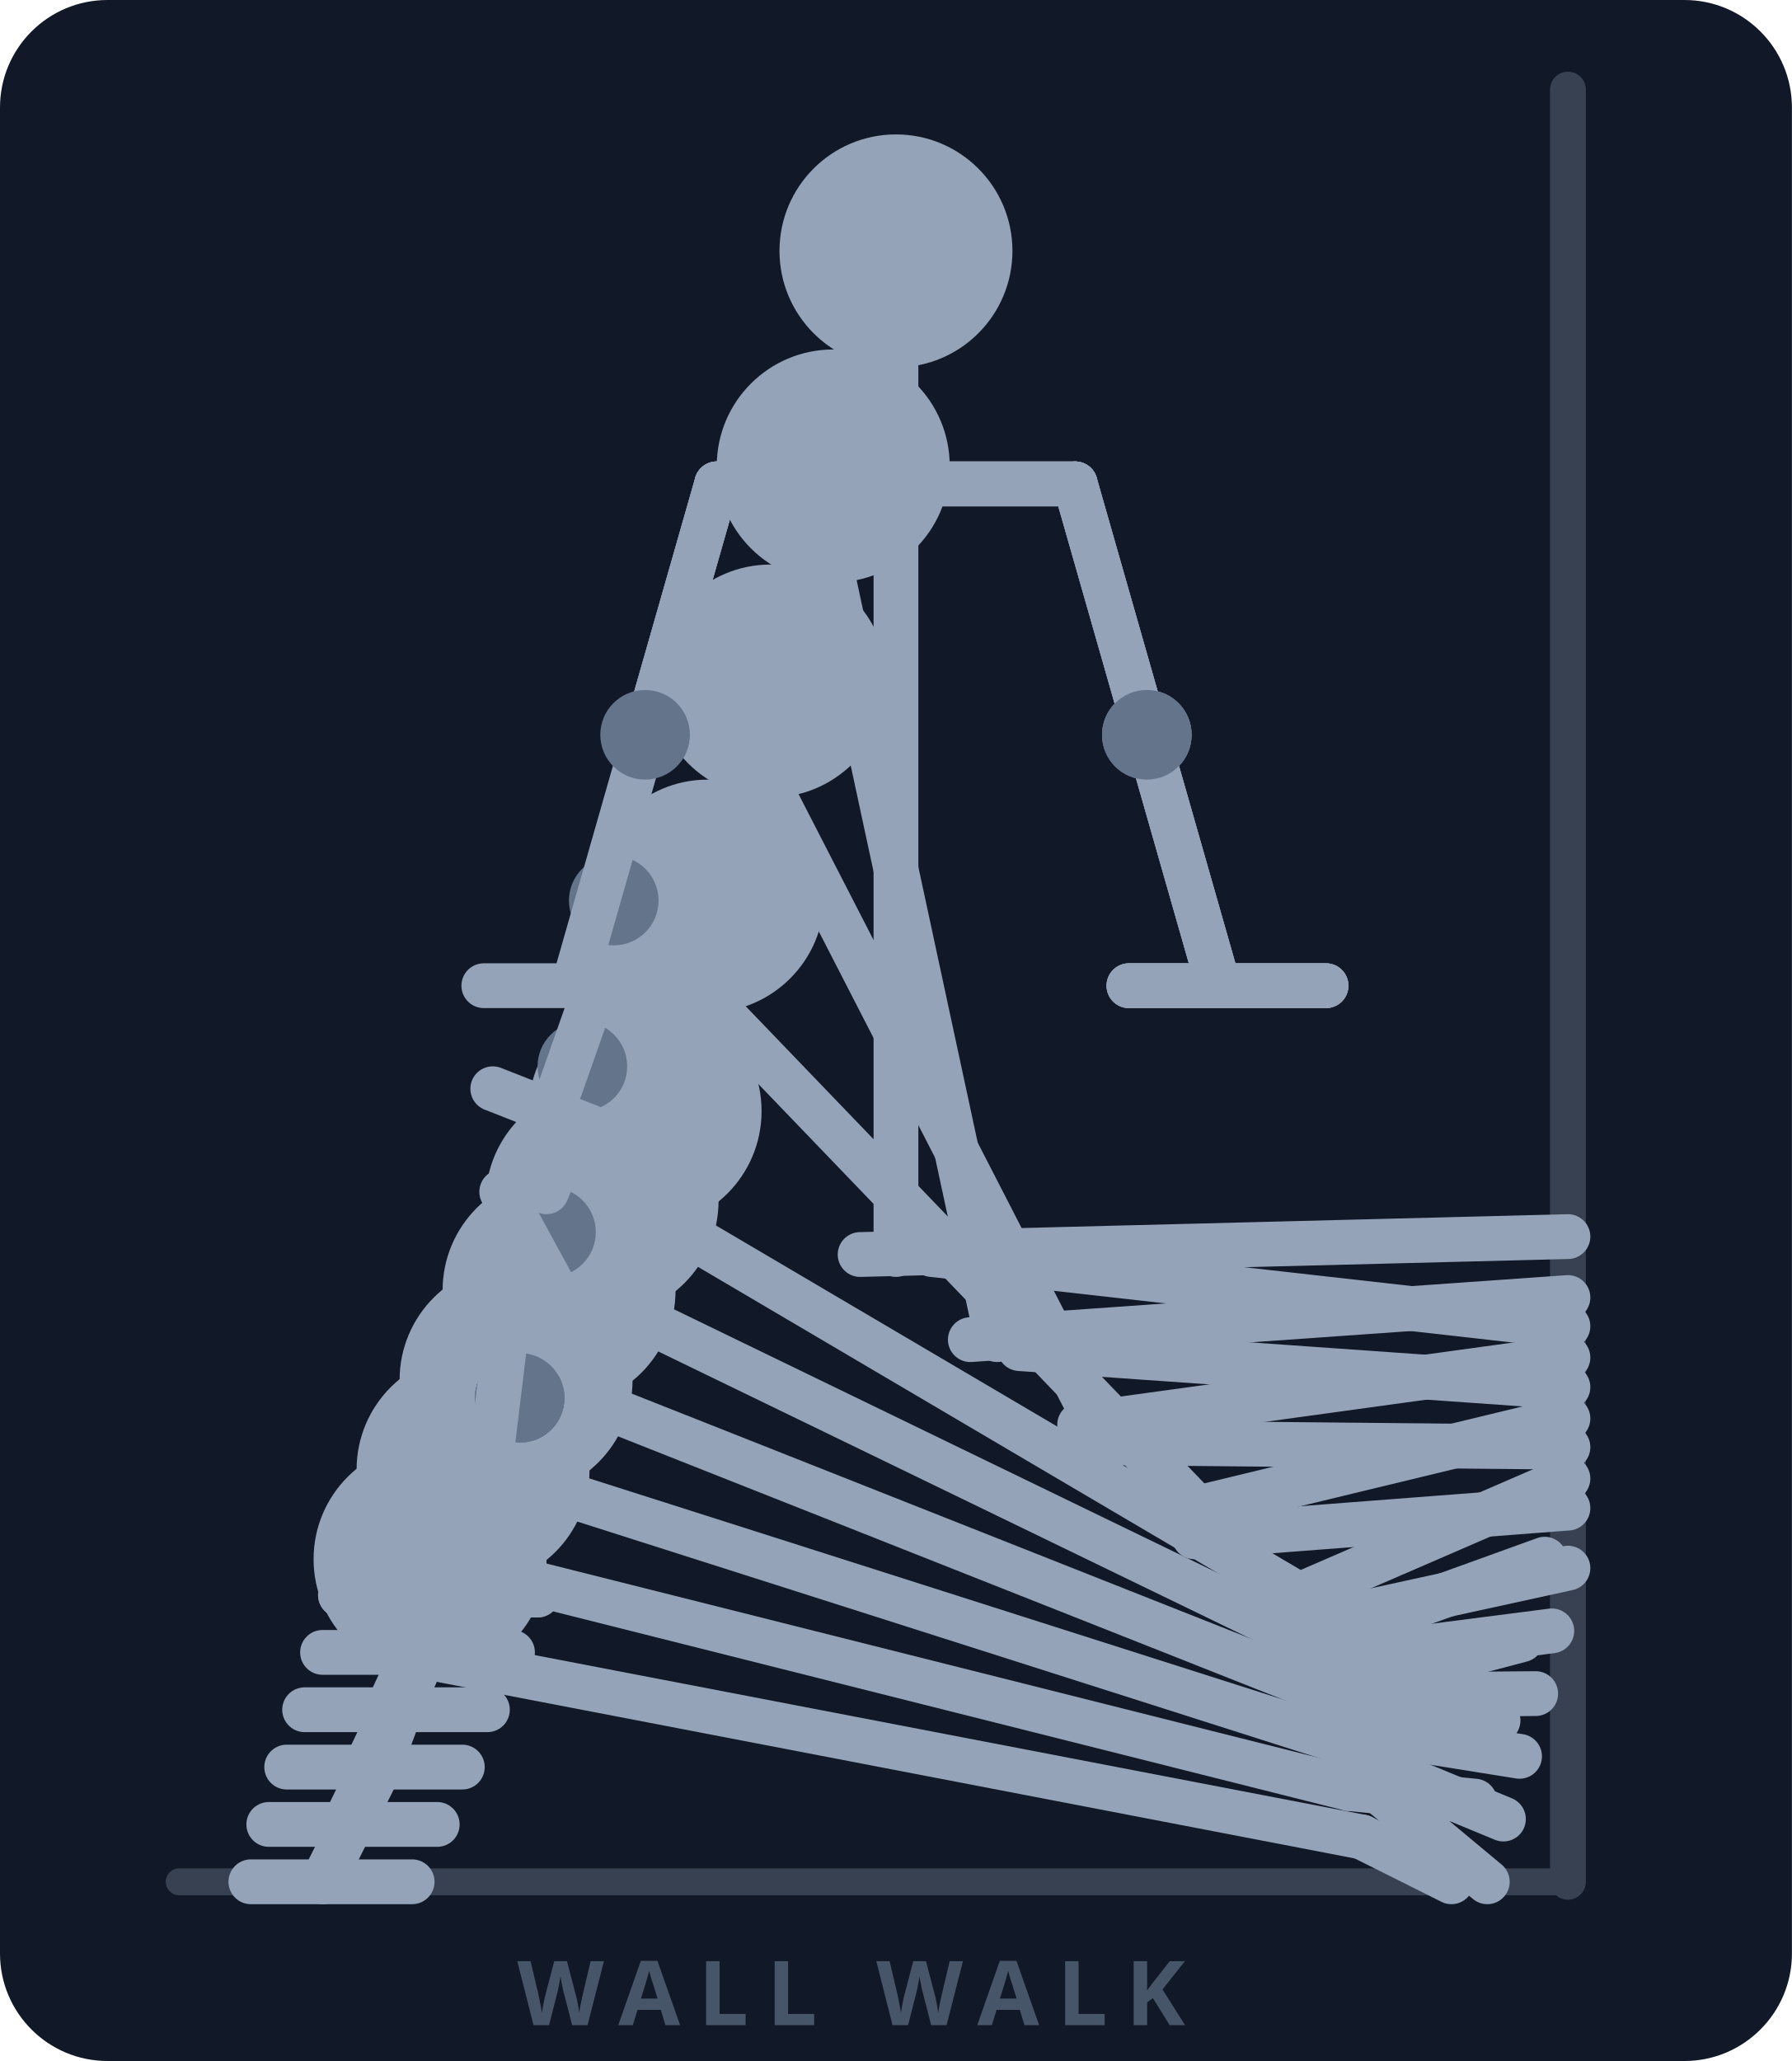
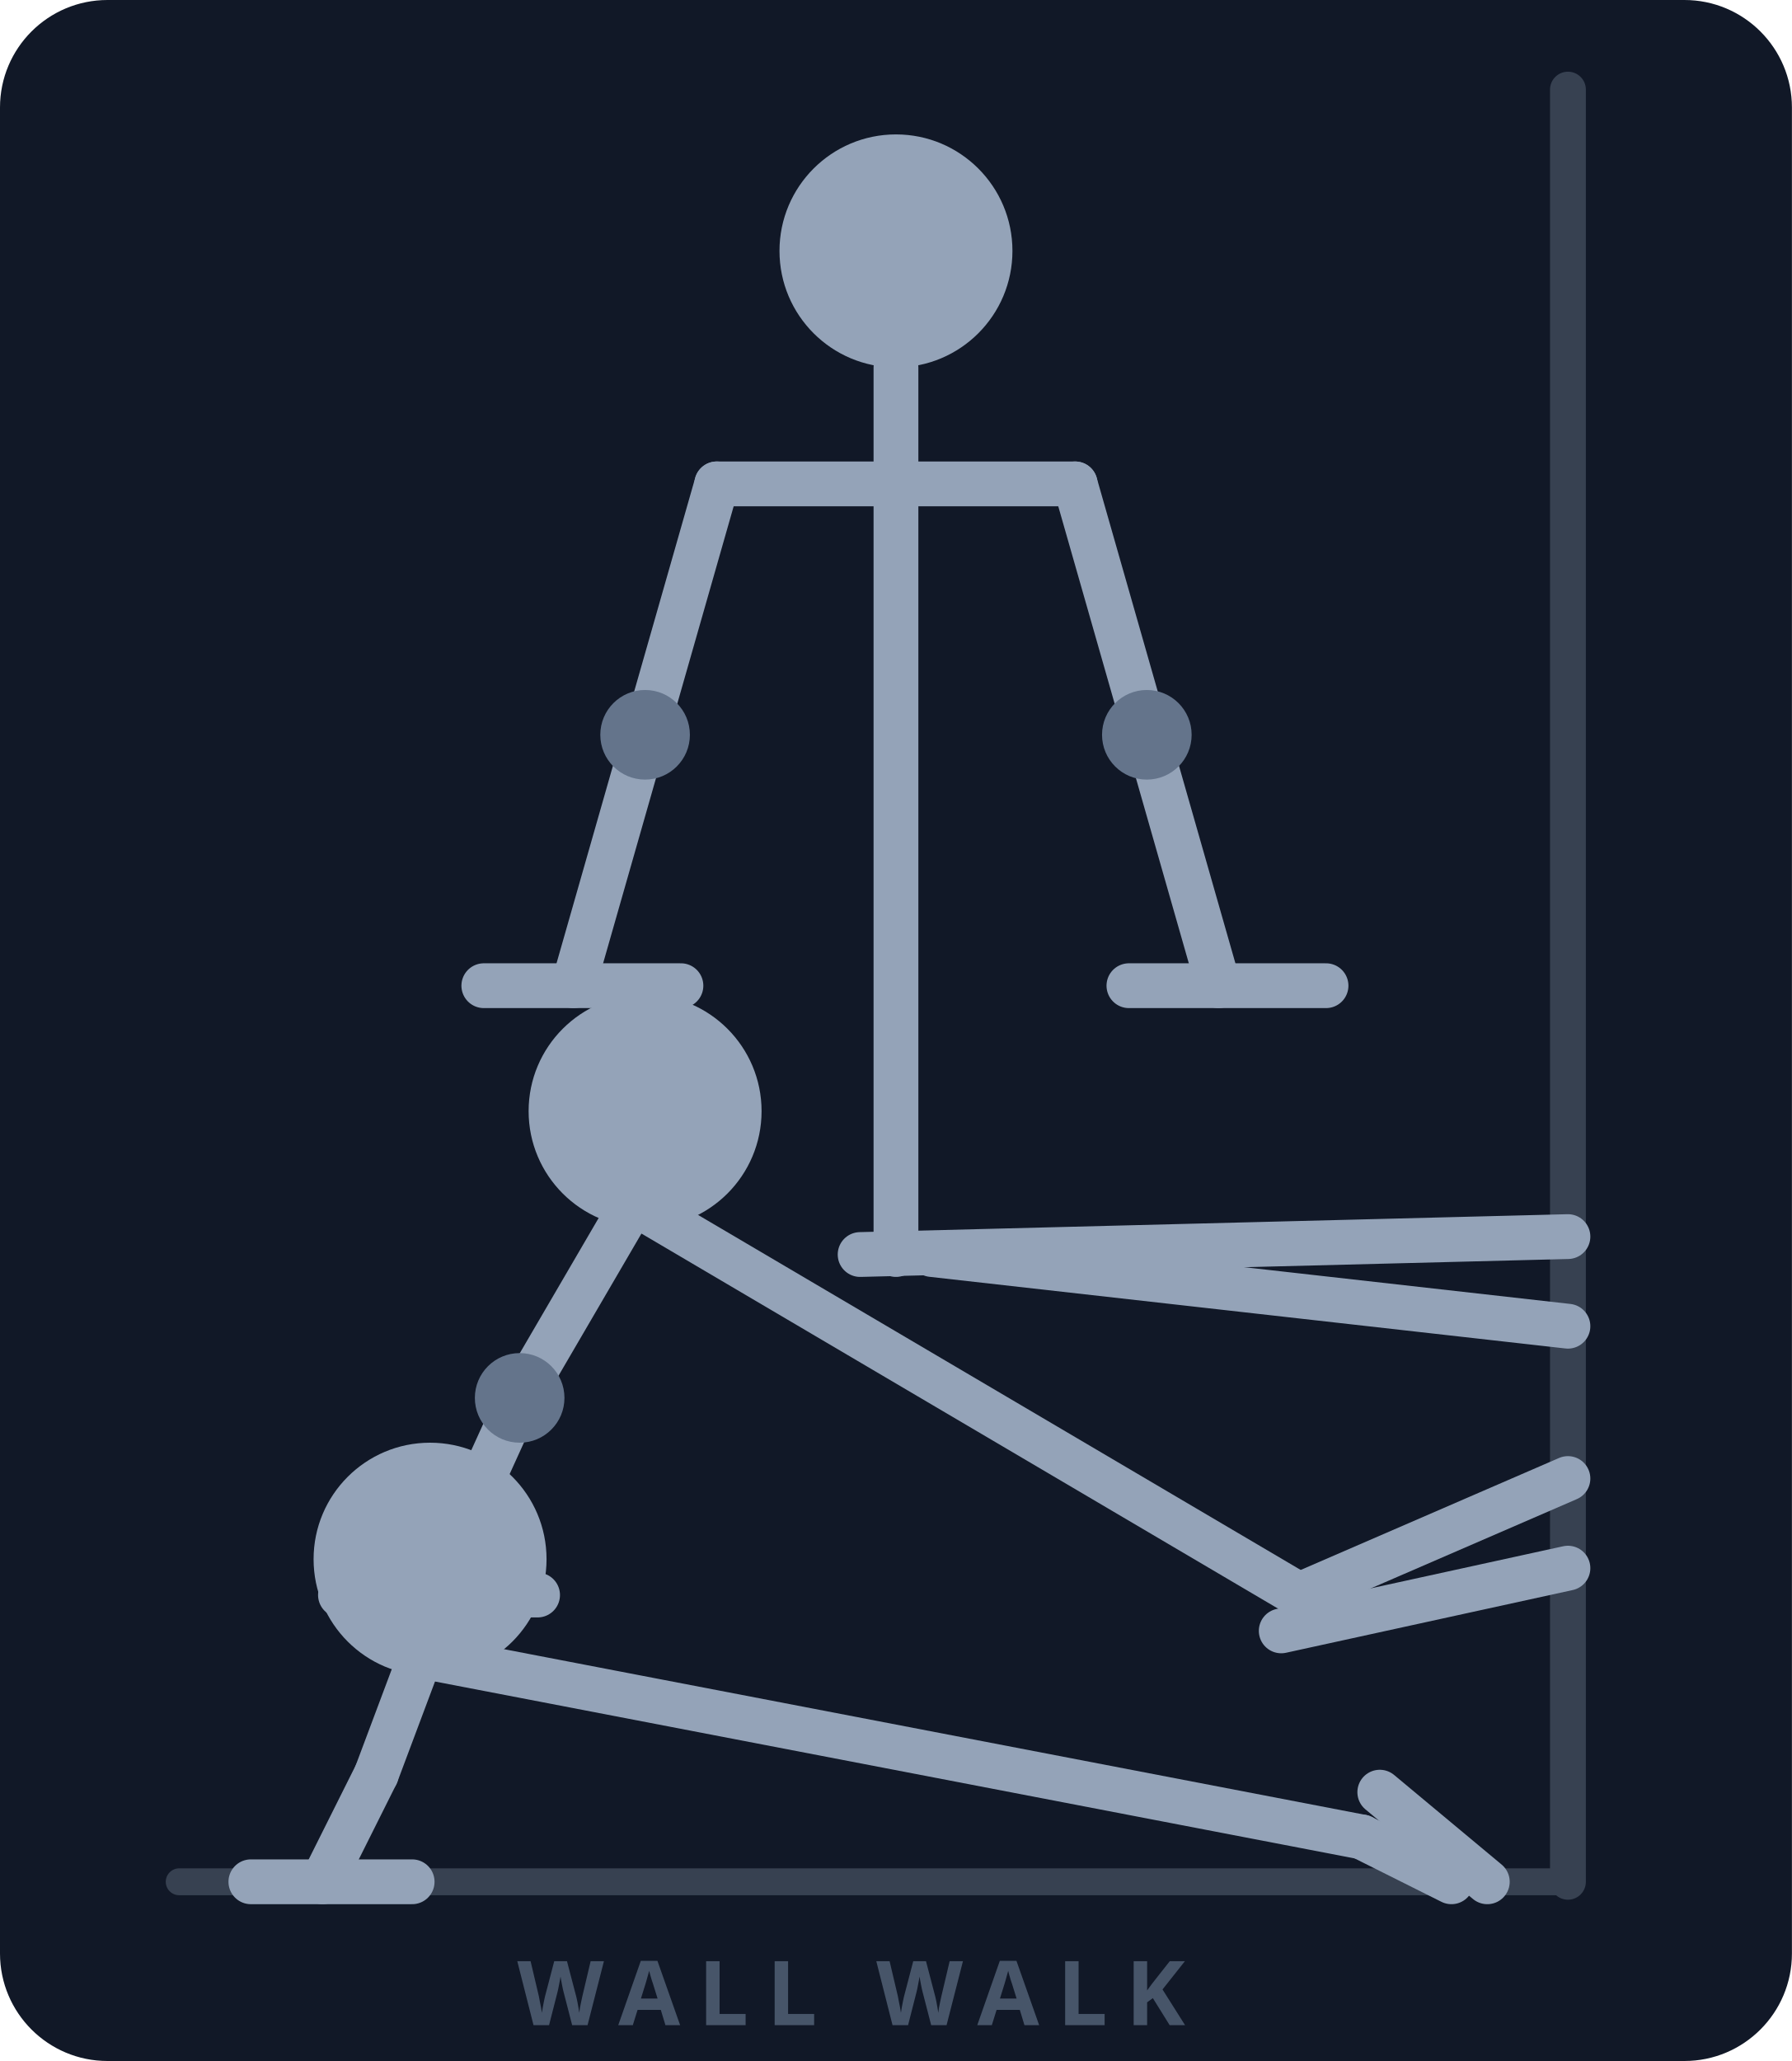
<svg xmlns="http://www.w3.org/2000/svg" viewBox="0 0 200 230">
  <style>
-     .f1{animation:sh1 10s linear infinite}.f2{animation:sh2 10s linear infinite}.f3{animation:sh3 10s linear infinite}.f4{animation:sh4 10s linear infinite}.f5{animation:sh5 10s linear infinite}.f6{animation:sh6 10s linear infinite}.f7{animation:sh7 10s linear infinite}.f8{animation:sh8 10s linear infinite}.f9{animation:sh9 10s linear infinite}.f10{animation:sh10 10s linear infinite}
-     @keyframes sh1{0%,8.2%{opacity:1}10%,100%{opacity:0}}
-     @keyframes sh2{0%,10%{opacity:0}11.8%,18.2%{opacity:1}20%,100%{opacity:0}}
-     @keyframes sh3{0%,20%{opacity:0}21.8%,28.2%{opacity:1}30%,100%{opacity:0}}
-     @keyframes sh4{0%,30%{opacity:0}31.8%,38.2%{opacity:1}40%,100%{opacity:0}}
-     @keyframes sh5{0%,40%{opacity:0}41.8%,48.2%{opacity:1}50%,100%{opacity:0}}
-     @keyframes sh6{0%,50%{opacity:0}51.8%,58.2%{opacity:1}60%,100%{opacity:0}}
-     @keyframes sh7{0%,60%{opacity:0}61.8%,68.2%{opacity:1}70%,100%{opacity:0}}
-     @keyframes sh8{0%,70%{opacity:0}71.8%,78.2%{opacity:1}80%,100%{opacity:0}}
-     @keyframes sh9{0%,80%{opacity:0}81.8%,88.2%{opacity:1}90%,100%{opacity:0}}
-     @keyframes sh10{0%,90%{opacity:0}91.8%,98.2%{opacity:1}100%{opacity:0}}
+     .f1{animation:sh1 4s linear infinite}.f2{animation:sh2 4s linear infinite}.f3{animation:sh3 4s linear infinite}
+     @keyframes sh1{0%,27%{opacity:1}33%,90%{opacity:0}100%{opacity:1}}
+     @keyframes sh2{0%,33%{opacity:0}40%,60%{opacity:1}66%,100%{opacity:0}}
+     @keyframes sh3{0%,66%{opacity:0}72%,93%{opacity:1}100%{opacity:0}}
  </style>
  <rect width="200" height="230" fill="#111827" rx="12" />
  <line x1="175" y1="10" x2="175" y2="210" stroke="#374151" stroke-width="4" stroke-linecap="round" />
  <line x1="20" y1="210" x2="175" y2="210" stroke="#374151" stroke-width="3" stroke-linecap="round" />
  <text x="95" y="226" text-anchor="middle" font-family="ui-sans-serif,system-ui,sans-serif" font-size="10" font-weight="700" fill="#475569" letter-spacing="2">WALL WALK</text>
  <g class="f1">
    <circle cx="48" cy="174" r="13" fill="#94a3b8" />
    <g stroke="#94a3b8" stroke-width="5" stroke-linecap="round" stroke-linejoin="round" fill="none">
      <line x1="48" y1="185" x2="152" y2="205" />
      <line x1="48" y1="182" x2="42" y2="198" />
      <line x1="42" y1="198" x2="36" y2="210" />
      <line x1="28" y1="210" x2="46" y2="210" />
      <line x1="152" y1="205" x2="162" y2="210" />
      <line x1="154" y1="200" x2="166" y2="210" />
    </g>
  </g>
  <g class="f2">
-     <circle cx="52.8" cy="164" r="13" fill="#94a3b8" />
-     <g stroke="#94a3b8" stroke-width="5" stroke-linecap="round" stroke-linejoin="round" fill="none">
-       <line x1="52.8" y1="175" x2="150.6" y2="199.6" />
-       <line x1="52.8" y1="172" x2="45.2" y2="189.6" />
-       <line x1="45.2" y1="189.6" x2="38.4" y2="203.6" />
-       <line x1="30" y1="203.6" x2="48.8" y2="203.6" />
-       <line x1="150.6" y1="199.6" x2="164.6" y2="201" />
-       <line x1="151.8" y1="196.4" x2="167.8" y2="203" />
-     </g>
-   </g>
-   <g class="f3">
-     <circle cx="57.6" cy="154" r="13" fill="#94a3b8" />
-     <g stroke="#94a3b8" stroke-width="5" stroke-linecap="round" stroke-linejoin="round" fill="none">
-       <line x1="57.6" y1="165" x2="149.2" y2="194.2" />
-       <line x1="57.6" y1="162" x2="48.4" y2="181.2" />
-       <line x1="48.4" y1="181.2" x2="40.8" y2="197.2" />
-       <line x1="32" y1="197.2" x2="51.6" y2="197.2" />
-       <line x1="149.2" y1="194.2" x2="167.2" y2="192" />
-       <line x1="149.6" y1="192.8" x2="169.6" y2="196" />
-     </g>
-   </g>
-   <g class="f4">
-     <circle cx="62.4" cy="144" r="13" fill="#94a3b8" />
-     <g stroke="#94a3b8" stroke-width="5" stroke-linecap="round" stroke-linejoin="round" fill="none">
-       <line x1="62.4" y1="155" x2="147.8" y2="188.8" />
-       <line x1="62.4" y1="152" x2="51.6" y2="172.8" />
-       <line x1="51.6" y1="172.8" x2="43.2" y2="190.8" />
-       <line x1="34" y1="190.8" x2="54.4" y2="190.8" />
-       <line x1="147.8" y1="188.8" x2="169.8" y2="183" />
-       <line x1="147.4" y1="189.2" x2="171.4" y2="189" />
-     </g>
-     <circle cx="58" cy="156" r="5" fill="#64748b" />
-   </g>
-   <g class="f5">
-     <circle cx="67.2" cy="134" r="13" fill="#94a3b8" />
-     <g stroke="#94a3b8" stroke-width="5" stroke-linecap="round" stroke-linejoin="round" fill="none">
-       <line x1="67.2" y1="145" x2="146.4" y2="183.4" />
-       <line x1="67.2" y1="142" x2="54.8" y2="164.4" />
-       <line x1="54.8" y1="164.4" x2="45.6" y2="184.4" />
-       <line x1="36" y1="184.4" x2="57.2" y2="184.4" />
-       <line x1="146.4" y1="183.4" x2="172.4" y2="174" />
-       <line x1="145.2" y1="185.6" x2="173.2" y2="182" />
-     </g>
-     <circle cx="58" cy="156" r="5" fill="#64748b" />
-   </g>
-   <g class="f6">
    <circle cx="72" cy="124" r="13" fill="#94a3b8" />
    <g stroke="#94a3b8" stroke-width="5" stroke-linecap="round" stroke-linejoin="round" fill="none">
      <line x1="72" y1="135" x2="145" y2="178" />
      <line x1="72" y1="132" x2="58" y2="156" />
      <line x1="58" y1="156" x2="48" y2="178" />
      <line x1="38" y1="178" x2="60" y2="178" />
      <line x1="145" y1="178" x2="175" y2="165" />
      <line x1="143" y1="182" x2="175" y2="175" />
    </g>
    <circle cx="58" cy="156" r="5" fill="#64748b" />
  </g>
-   <g class="f7">
-     <circle cx="79" cy="100" r="13" fill="#94a3b8" />
-     <g stroke="#94a3b8" stroke-width="5" stroke-linecap="round" stroke-linejoin="round" fill="none">
-       <line x1="79" y1="111.5" x2="133.8" y2="168.5" />
-       <line x1="72" y1="119.5" x2="59.5" y2="144.5" />
-       <line x1="57" y1="144.5" x2="55" y2="161" />
-       <line x1="38" y1="178" x2="60" y2="178" />
-       <line x1="132.8" y1="168.5" x2="175" y2="158.3" />
-       <line x1="133.3" y1="171.5" x2="175" y2="168.3" />
-     </g>
-     <circle cx="61.5" cy="137.5" r="5" fill="#64748b" />
-   </g>
-   <g class="f8">
-     <circle cx="86" cy="76" r="13" fill="#94a3b8" />
-     <g stroke="#94a3b8" stroke-width="5" stroke-linecap="round" stroke-linejoin="round" fill="none">
-       <line x1="86" y1="88" x2="122.5" y2="159" />
-       <line x1="80" y1="54" x2="120" y2="54" />
-       <line x1="80" y1="54" x2="72" y2="82" />
-       <line x1="72" y1="107" x2="61" y2="133" />
-       <line x1="120" y1="54" x2="128" y2="82" />
-       <line x1="128" y1="82" x2="136" y2="110" />
-       <line x1="56" y1="133" x2="62" y2="144" />
-       <line x1="126" y1="110" x2="148" y2="110" />
-       <line x1="120.5" y1="159" x2="175" y2="151.5" />
-       <line x1="123.5" y1="161" x2="175" y2="161.5" />
-     </g>
-     <circle cx="65" cy="119" r="5" fill="#64748b" />
-     <circle cx="128" cy="82" r="5" fill="#64748b" />
-   </g>
-   <g class="f9">
-     <circle cx="93" cy="52" r="13" fill="#94a3b8" />
-     <g stroke="#94a3b8" stroke-width="5" stroke-linecap="round" stroke-linejoin="round" fill="none">
-       <line x1="93" y1="64.5" x2="111.3" y2="149.5" />
-       <line x1="80" y1="54" x2="120" y2="54" />
-       <line x1="80" y1="54" x2="72" y2="82" />
-       <line x1="72" y1="94.5" x2="62.5" y2="121.5" />
-       <line x1="120" y1="54" x2="128" y2="82" />
-       <line x1="128" y1="82" x2="136" y2="110" />
-       <line x1="55" y1="121.5" x2="69" y2="127" />
-       <line x1="126" y1="110" x2="148" y2="110" />
-       <line x1="108.3" y1="149.5" x2="175" y2="144.8" />
-       <line x1="113.8" y1="150.5" x2="175" y2="154.8" />
-     </g>
-     <circle cx="68.5" cy="100.5" r="5" fill="#64748b" />
-     <circle cx="128" cy="82" r="5" fill="#64748b" />
-   </g>
-   <g class="f10">
+   <g class="f3">
    <circle cx="100" cy="28" r="13" fill="#94a3b8" />
    <g stroke="#94a3b8" stroke-width="5" stroke-linecap="round" stroke-linejoin="round" fill="none">
      <line x1="100" y1="41" x2="100" y2="140" />
      <line x1="80" y1="54" x2="120" y2="54" />
      <line x1="80" y1="54" x2="72" y2="82" />
      <line x1="72" y1="82" x2="64" y2="110" />
      <line x1="120" y1="54" x2="128" y2="82" />
      <line x1="128" y1="82" x2="136" y2="110" />
      <line x1="54" y1="110" x2="76" y2="110" />
      <line x1="126" y1="110" x2="148" y2="110" />
      <line x1="96" y1="140" x2="175" y2="138" />
      <line x1="104" y1="140" x2="175" y2="148" />
    </g>
    <circle cx="72" cy="82" r="5" fill="#64748b" />
    <circle cx="128" cy="82" r="5" fill="#64748b" />
  </g>
</svg>
